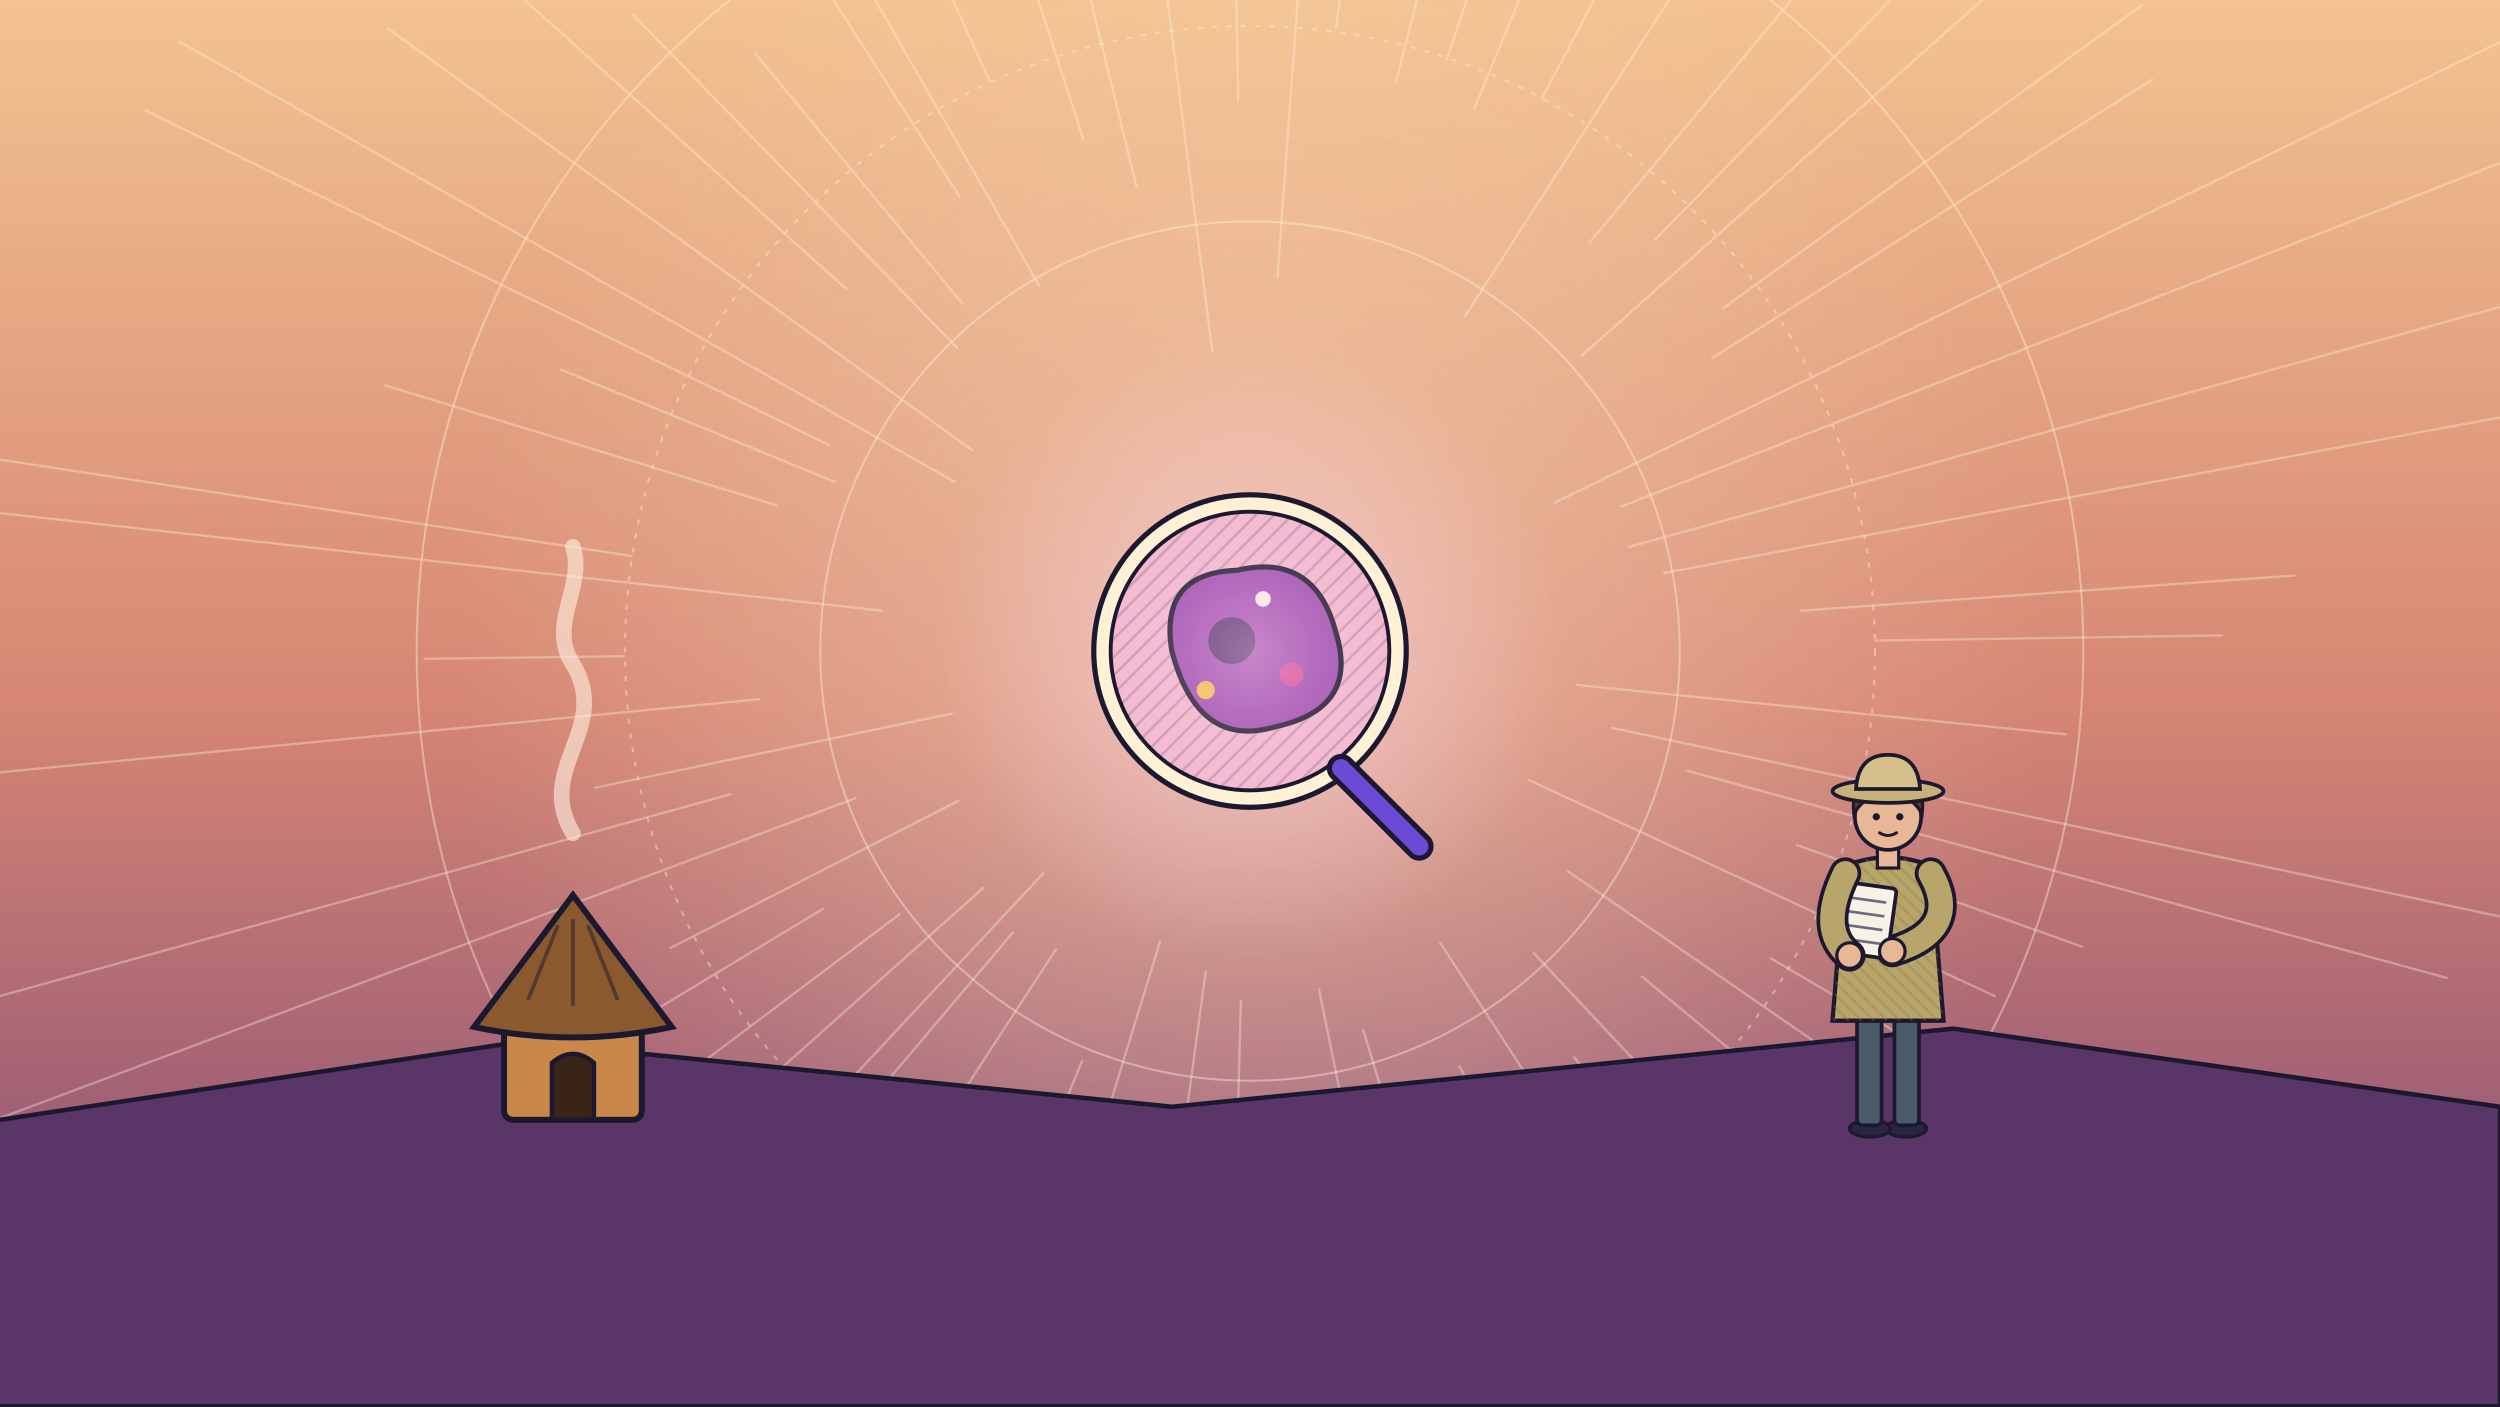
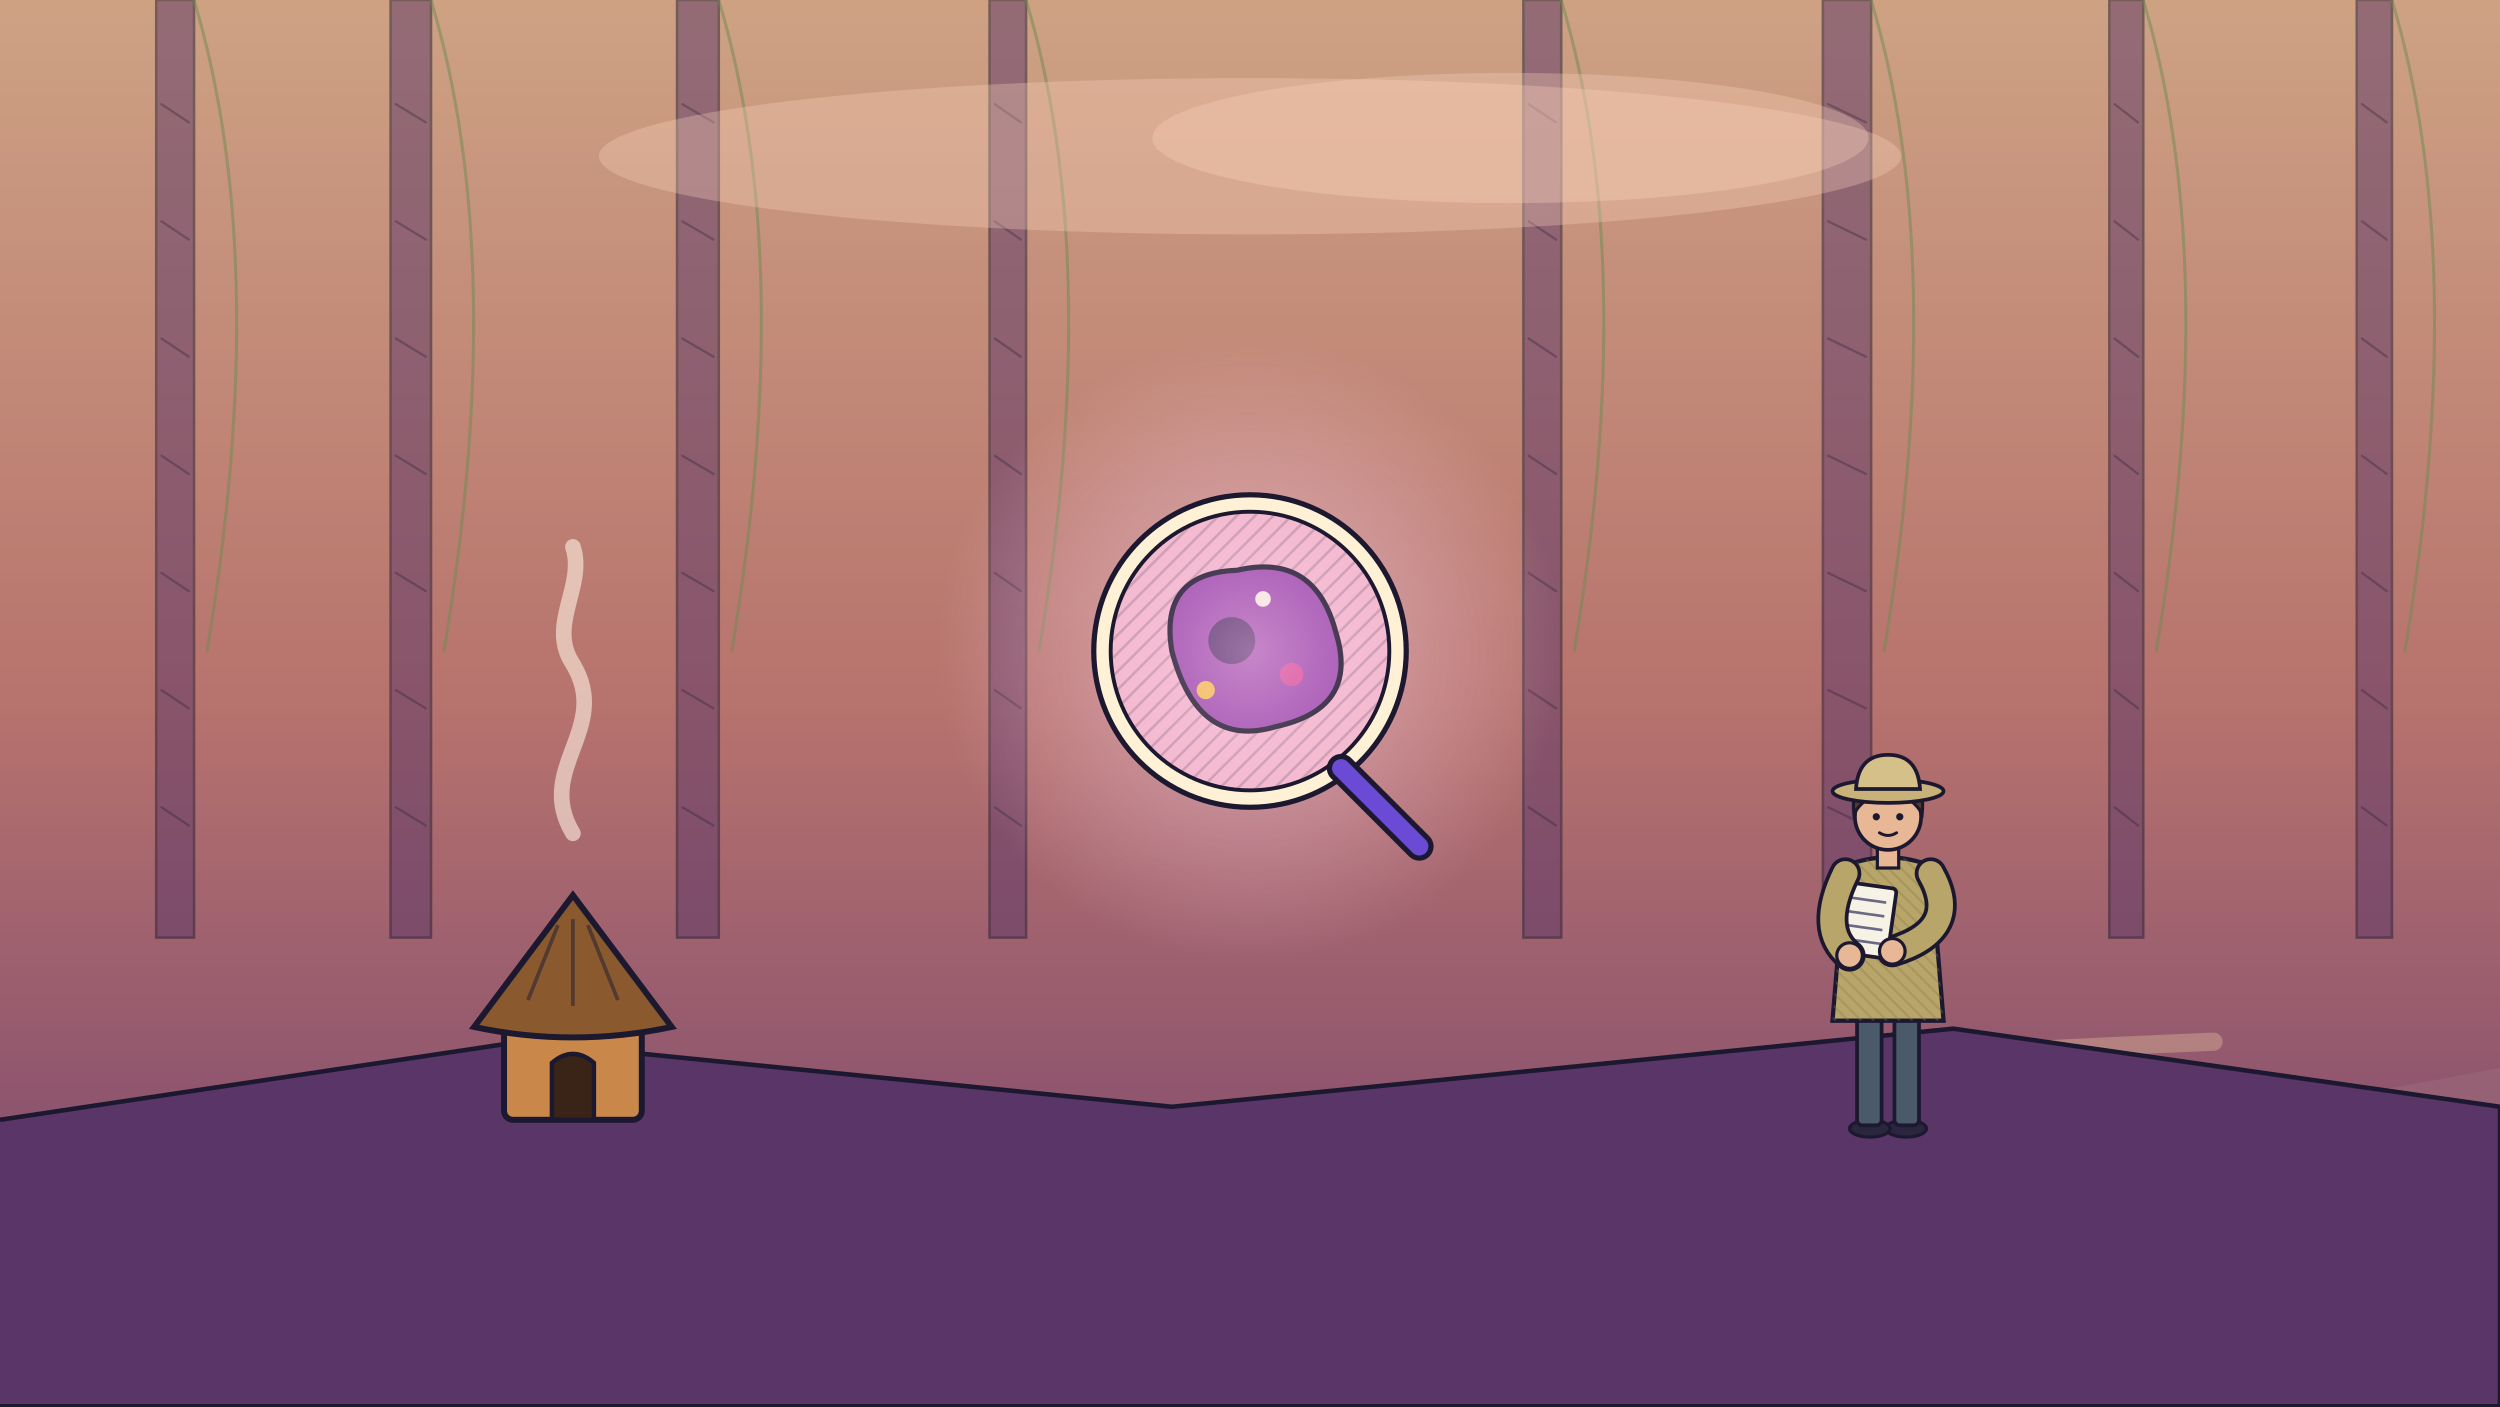
<svg xmlns="http://www.w3.org/2000/svg" viewBox="0 0 1920 1080" width="1920" height="1080">
  <defs>
    <linearGradient id="lg1" x1="0" y1="0" x2="0" y2="1">
      <stop offset="0" stop-color="#f3c290" />
      <stop offset="0.5" stop-color="#d68673" />
      <stop offset="1" stop-color="#7c4577" />
    </linearGradient>
    <radialGradient id="rg2">
      <stop offset="0" stop-color="#ffe9c8" stop-opacity="1" />
      <stop offset="0.4" stop-color="#ffe9c8" stop-opacity="0.5" />
      <stop offset="1" stop-color="#ffe9c8" stop-opacity="0" />
    </radialGradient>
    <radialGradient id="rg3">
      <stop offset="0" stop-color="#f3c7dd" stop-opacity="1" />
      <stop offset="0.4" stop-color="#f3c7dd" stop-opacity="0.5" />
      <stop offset="1" stop-color="#f3c7dd" stop-opacity="0" />
    </radialGradient>
    <clipPath id="cp4">
      <circle cx="960" cy="500" r="108" />
    </clipPath>
    <radialGradient id="rg5">
      <stop offset="0" stop-color="#ffd0e8" stop-opacity="0.45" />
      <stop offset="1" stop-color="#ffd0e8" stop-opacity="0" />
    </radialGradient>
    <clipPath id="cp6">
      <path d="M-40,-250 Q0,-266 40,-250 L52,-105 L-52,-105 Z" />
    </clipPath>
  </defs>
  <rect width="1920" height="1080" fill="url(#lg1)" />
-   <circle cx="960" cy="500" r="620" fill="url(#rg2)" opacity="0.55" />
-   <path d="M1440,492L1706,488 M1211,526L1587,564 M1238,559L1963,713 M1296,592L1879,751 M1380,649L1599,727 M1174,599L1532,765 M1360,736L1790,989 M1204,669L2078,1273 M1261,750L1644,1067 M1178,732L1715,1305 M1209,812L1819,1577 M1106,724L1220,899 M1121,819L1269,1112 M1100,854L1402,1617 M1047,791L1185,1249 M1013,760L1184,1596 M1025,904L1151,1690 M968,949L979,1562 M953,769L936,1405 M926,746L794,1718 M868,902L790,1245 M891,723L754,1168 M831,815L642,1274 M733,902L580,1173 M811,729L396,1366 M778,716L226,1369 M801,671L219,1294 M755,682L344,1049 M691,702L243,1039 M632,698L276,913 M736,615L515,728 M657,613L-180,926 M561,610L-453,890 M731,548L457,605 M583,537L-248,617 M479,504L326,506 M677,469L-272,364 M485,427L-354,299 M596,388L296,296 M641,370L431,284 M637,342L112,85 M733,370L138,32 M747,346L298,22 M650,222L216,-168 M735,267L486,11 M739,233L580,41 M737,151L352,-449 M798,219L525,-256 M760,62L409,-707 M832,107L729,-211 M873,144L674,-667 M931,270L841,-438 M951,77L931,-926 M981,213L1012,-209 M1026,21L1093,-464 M1072,63L1227,-542 M1111,46L1387,-780 M1132,84L1258,-221 M1184,76L1618,-746 M1125,243L1512,-357 M1221,186L1867,-591 M1271,184L1766,-320 M1215,273L1664,-126 M1323,237L1645,4 M1315,275L1653,61 M1194,386L2015,-14 M1245,389L2074,65 M1251,420L2184,163 M1278,440L2299,250 M1383,469L1762,442" stroke="#fff4e0" stroke-width="1.8" fill="none" opacity="0.35" stroke-linecap="round" />
-   <circle cx="960" cy="500" r="330" fill="none" stroke="#fff4e0" stroke-width="1.6" opacity="0.4" />
-   <circle cx="960" cy="500" r="480" fill="none" stroke="#fff4e0" stroke-width="1.6" opacity="0.4" stroke-dasharray="4 7" />
-   <circle cx="960" cy="500" r="640" fill="none" stroke="#fff4e0" stroke-width="1.6" opacity="0.4" />
+   <g id="BACKDROP_u8">
+     <rect x="0" y="0" width="1920" height="1080" rx="0" fill="#4a2f55" opacity="0.22" />
+     <rect x="120" y="0" width="29" height="720" rx="0" fill="#5a3568" opacity="0.5" stroke="#1b1830" stroke-width="2" />
+     <path d="M124,80l21,14" stroke="#1b1830" stroke-width="1.8" fill="none" opacity="0.3" stroke-linecap="round" />
+     <path d="M124,170l21,14" stroke="#1b1830" stroke-width="1.8" fill="none" opacity="0.3" stroke-linecap="round" />
+     <path d="M124,260l21,14" stroke="#1b1830" stroke-width="1.8" fill="none" opacity="0.3" stroke-linecap="round" />
+     <path d="M124,350l21,14" stroke="#1b1830" stroke-width="1.8" fill="none" opacity="0.3" stroke-linecap="round" />
+     <path d="M124,440l21,14" stroke="#1b1830" stroke-width="1.8" fill="none" opacity="0.3" stroke-linecap="round" />
+     <path d="M124,530l21,14" stroke="#1b1830" stroke-width="1.8" fill="none" opacity="0.3" stroke-linecap="round" />
+     <path d="M124,620l21,14" stroke="#1b1830" stroke-width="1.8" fill="none" opacity="0.3" stroke-linecap="round" />
+     <path d="M149,0q60,200,10,500" stroke="#6d8a50" stroke-width="2.4" fill="none" opacity="0.5" stroke-linecap="round" />
+     <rect x="300" y="0" width="31" height="720" rx="0" fill="#5a3568" opacity="0.5" stroke="#1b1830" stroke-width="2" />
+     <path d="M304,80l23,14" stroke="#1b1830" stroke-width="1.8" fill="none" opacity="0.3" stroke-linecap="round" />
+     <path d="M304,170l23,14" stroke="#1b1830" stroke-width="1.8" fill="none" opacity="0.3" stroke-linecap="round" />
+     <path d="M304,260l23,14" stroke="#1b1830" stroke-width="1.8" fill="none" opacity="0.3" stroke-linecap="round" />
+     <path d="M304,350l23,14" stroke="#1b1830" stroke-width="1.8" fill="none" opacity="0.3" stroke-linecap="round" />
+     <path d="M304,440l23,14" stroke="#1b1830" stroke-width="1.8" fill="none" opacity="0.3" stroke-linecap="round" />
+     <path d="M304,530l23,14" stroke="#1b1830" stroke-width="1.8" fill="none" opacity="0.3" stroke-linecap="round" />
+     <path d="M304,620l23,14" stroke="#1b1830" stroke-width="1.8" fill="none" opacity="0.3" stroke-linecap="round" />
+     <path d="M331,0q60,200,10,500" stroke="#6d8a50" stroke-width="2.4" fill="none" opacity="0.5" stroke-linecap="round" />
+     <rect x="520" y="0" width="32" height="720" rx="0" fill="#5a3568" opacity="0.5" stroke="#1b1830" stroke-width="2" />
+     <path d="M524,80l24,14" stroke="#1b1830" stroke-width="1.8" fill="none" opacity="0.3" stroke-linecap="round" />
+     <path d="M524,170l24,14" stroke="#1b1830" stroke-width="1.8" fill="none" opacity="0.3" stroke-linecap="round" />
+     <path d="M524,260l24,14" stroke="#1b1830" stroke-width="1.8" fill="none" opacity="0.3" stroke-linecap="round" />
+     <path d="M524,350l24,14" stroke="#1b1830" stroke-width="1.8" fill="none" opacity="0.3" stroke-linecap="round" />
+     <path d="M524,440l24,14" stroke="#1b1830" stroke-width="1.8" fill="none" opacity="0.3" stroke-linecap="round" />
+     <path d="M524,530l24,14" stroke="#1b1830" stroke-width="1.8" fill="none" opacity="0.3" stroke-linecap="round" />
+     <path d="M524,620l24,14" stroke="#1b1830" stroke-width="1.8" fill="none" opacity="0.3" stroke-linecap="round" />
+     <path d="M552,0q60,200,10,500" stroke="#6d8a50" stroke-width="2.4" fill="none" opacity="0.5" stroke-linecap="round" />
+     <rect x="760" y="0" width="28" height="720" rx="0" fill="#5a3568" opacity="0.5" stroke="#1b1830" stroke-width="2" />
+     <path d="M764,80l20,14" stroke="#1b1830" stroke-width="1.8" fill="none" opacity="0.3" stroke-linecap="round" />
+     <path d="M764,170l20,14" stroke="#1b1830" stroke-width="1.8" fill="none" opacity="0.3" stroke-linecap="round" />
+     <path d="M764,260l20,14" stroke="#1b1830" stroke-width="1.8" fill="none" opacity="0.3" stroke-linecap="round" />
+     <path d="M764,350l20,14" stroke="#1b1830" stroke-width="1.8" fill="none" opacity="0.3" stroke-linecap="round" />
+     <path d="M764,440l20,14" stroke="#1b1830" stroke-width="1.8" fill="none" opacity="0.3" stroke-linecap="round" />
+     <path d="M764,530l20,14" stroke="#1b1830" stroke-width="1.8" fill="none" opacity="0.3" stroke-linecap="round" />
+     <path d="M764,620l20,14" stroke="#1b1830" stroke-width="1.8" fill="none" opacity="0.3" stroke-linecap="round" />
+     <path d="M788,0q60,200,10,500" stroke="#6d8a50" stroke-width="2.4" fill="none" opacity="0.5" stroke-linecap="round" />
+     <rect x="1170" y="0" width="29" height="720" rx="0" fill="#5a3568" opacity="0.5" stroke="#1b1830" stroke-width="2" />
+     <path d="M1174,80l21,14" stroke="#1b1830" stroke-width="1.8" fill="none" opacity="0.3" stroke-linecap="round" />
+     <path d="M1174,170l21,14" stroke="#1b1830" stroke-width="1.8" fill="none" opacity="0.3" stroke-linecap="round" />
+     <path d="M1174,260l21,14" stroke="#1b1830" stroke-width="1.8" fill="none" opacity="0.3" stroke-linecap="round" />
+     <path d="M1174,350l21,14" stroke="#1b1830" stroke-width="1.8" fill="none" opacity="0.3" stroke-linecap="round" />
+     <path d="M1174,440l21,14" stroke="#1b1830" stroke-width="1.8" fill="none" opacity="0.3" stroke-linecap="round" />
+     <path d="M1174,530l21,14" stroke="#1b1830" stroke-width="1.8" fill="none" opacity="0.3" stroke-linecap="round" />
+     <path d="M1174,620l21,14" stroke="#1b1830" stroke-width="1.8" fill="none" opacity="0.3" stroke-linecap="round" />
+     <path d="M1199,0q60,200,10,500" stroke="#6d8a50" stroke-width="2.4" fill="none" opacity="0.5" stroke-linecap="round" />
+     <rect x="1400" y="0" width="37" height="720" rx="0" fill="#5a3568" opacity="0.5" stroke="#1b1830" stroke-width="2" />
+     <path d="M1404,80l29,14" stroke="#1b1830" stroke-width="1.8" fill="none" opacity="0.3" stroke-linecap="round" />
+     <path d="M1404,170l29,14" stroke="#1b1830" stroke-width="1.8" fill="none" opacity="0.3" stroke-linecap="round" />
+     <path d="M1404,260l29,14" stroke="#1b1830" stroke-width="1.8" fill="none" opacity="0.3" stroke-linecap="round" />
+     <path d="M1404,350l29,14" stroke="#1b1830" stroke-width="1.8" fill="none" opacity="0.3" stroke-linecap="round" />
+     <path d="M1404,440l29,14" stroke="#1b1830" stroke-width="1.8" fill="none" opacity="0.3" stroke-linecap="round" />
+     <path d="M1404,530l29,14" stroke="#1b1830" stroke-width="1.8" fill="none" opacity="0.3" stroke-linecap="round" />
+     <path d="M1404,620l29,14" stroke="#1b1830" stroke-width="1.8" fill="none" opacity="0.3" stroke-linecap="round" />
+     <path d="M1437,0q60,200,10,500" stroke="#6d8a50" stroke-width="2.4" fill="none" opacity="0.5" stroke-linecap="round" />
+     <rect x="1620" y="0" width="26" height="720" rx="0" fill="#5a3568" opacity="0.5" stroke="#1b1830" stroke-width="2" />
+     <path d="M1624,80l18,14" stroke="#1b1830" stroke-width="1.8" fill="none" opacity="0.3" stroke-linecap="round" />
+     <path d="M1624,170l18,14" stroke="#1b1830" stroke-width="1.8" fill="none" opacity="0.3" stroke-linecap="round" />
+     <path d="M1624,260l18,14" stroke="#1b1830" stroke-width="1.8" fill="none" opacity="0.3" stroke-linecap="round" />
+     <path d="M1624,350l18,14" stroke="#1b1830" stroke-width="1.8" fill="none" opacity="0.3" stroke-linecap="round" />
+     <path d="M1624,440l18,14" stroke="#1b1830" stroke-width="1.8" fill="none" opacity="0.3" stroke-linecap="round" />
+     <path d="M1624,530l18,14" stroke="#1b1830" stroke-width="1.8" fill="none" opacity="0.3" stroke-linecap="round" />
+     <path d="M1624,620l18,14" stroke="#1b1830" stroke-width="1.8" fill="none" opacity="0.3" stroke-linecap="round" />
+     <path d="M1646,0q60,200,10,500" stroke="#6d8a50" stroke-width="2.4" fill="none" opacity="0.5" stroke-linecap="round" />
+     <rect x="1810" y="0" width="27" height="720" rx="0" fill="#5a3568" opacity="0.5" stroke="#1b1830" stroke-width="2" />
+     <path d="M1814,80l19,14" stroke="#1b1830" stroke-width="1.8" fill="none" opacity="0.3" stroke-linecap="round" />
+     <path d="M1814,170l19,14" stroke="#1b1830" stroke-width="1.8" fill="none" opacity="0.3" stroke-linecap="round" />
+     <path d="M1814,260l19,14" stroke="#1b1830" stroke-width="1.8" fill="none" opacity="0.3" stroke-linecap="round" />
+     <path d="M1814,350l19,14" stroke="#1b1830" stroke-width="1.8" fill="none" opacity="0.3" stroke-linecap="round" />
+     <path d="M1814,440l19,14" stroke="#1b1830" stroke-width="1.8" fill="none" opacity="0.3" stroke-linecap="round" />
+     <path d="M1814,530l19,14" stroke="#1b1830" stroke-width="1.8" fill="none" opacity="0.3" stroke-linecap="round" />
+     <path d="M1814,620l19,14" stroke="#1b1830" stroke-width="1.8" fill="none" opacity="0.3" stroke-linecap="round" />
+     <path d="M1837,0q60,200,10,500" stroke="#6d8a50" stroke-width="2.4" fill="none" opacity="0.5" stroke-linecap="round" />
+     <path d="M0,880 Q500,800 960,860 T1920,820 L1920,1080 L0,1080Z" fill="#9a6a7a" opacity="0.55" stroke-linejoin="round" />
+     <path d="M300,1080 Q700,900 960,860 T1700,800" stroke="#e8c8a0" stroke-width="14" fill="none" opacity="0.35" stroke-linecap="round" />
+     <ellipse cx="960" cy="120" rx="500" ry="60" fill="#ffd8c0" opacity="0.3" />
+     <ellipse cx="1160" cy="106" rx="275" ry="50" fill="#ffd8c0" opacity="0.3" />
+   </g>
  <circle cx="960" cy="500" r="240" fill="url(#rg3)" opacity="0.8" />
  <circle cx="960" cy="500" r="108" fill="#f3b9cf" />
  <g clip-path="url(#cp4)">
    <path d="M600,620L840,380 M614,620L854,380 M628,620L868,380 M642,620L882,380 M656,620L896,380 M670,620L910,380 M684,620L924,380 M698,620L938,380 M712,620L952,380 M726,620L966,380 M740,620L980,380 M754,620L994,380 M768,620L1008,380 M782,620L1022,380 M796,620L1036,380 M810,620L1050,380 M824,620L1064,380 M838,620L1078,380 M852,620L1092,380 M866,620L1106,380 M880,620L1120,380 M894,620L1134,380 M908,620L1148,380 M922,620L1162,380 M936,620L1176,380 M950,620L1190,380 M964,620L1204,380 M978,620L1218,380 M992,620L1232,380 M1006,620L1246,380 M1020,620L1260,380 M1034,620L1274,380 M1048,620L1288,380 M1062,620L1302,380 M1076,620L1316,380" stroke="#1b1830" stroke-width="2" opacity="0.18" fill="none" />
    <g id="mv-cells-s">
      <path d="M900,500 Q890,440 950,438 Q1010,424 1026,486 Q1044,544 980,558 Q920,576 900,500Z" fill="#9b4bb0" stroke="#1b1830" stroke-width="4" />
      <circle cx="946" cy="492" r="18" fill="#4a2a6a" />
      <circle cx="992" cy="518" r="9" fill="#d64b9a" />
      <circle cx="926" cy="530" r="7" fill="#f2c14e" />
      <circle cx="970" cy="460" r="6" fill="#f7f2e6" />
    </g>
  </g>
  <g id="mv-glint-core">
    <circle cx="960" cy="500" r="120" fill="url(#rg5)" />
  </g>
  <circle cx="960" cy="500" r="113.0" fill="none" stroke="#fff1d6" stroke-width="14" />
  <circle cx="960" cy="500" r="120.0" fill="none" stroke="#1b1830" stroke-width="4" />
  <circle cx="960" cy="500" r="107.0" fill="none" stroke="#1b1830" stroke-width="3" />
  <path d="M1030,590 L1090,650" stroke="#1b1830" stroke-width="22" stroke-linecap="round" />
  <path d="M1030,590 L1090,650" stroke="#6b4bd6" stroke-width="14" stroke-linecap="round" />
  <path d="M0,860 L400,800 L900,850 L1500,790 L1920,850 L1920,1080 L0,1080" fill="#5a3568" stroke="#1b1830" stroke-width="3.5" stroke-linejoin="round" />
  <g transform="translate(440,860) scale(1.15)">
    <rect x="-46" y="-70" width="92" height="70" rx="6" fill="#c9884a" stroke="#1b1830" stroke-width="4" />
    <path d="M-66,-62 L0,-150 L66,-62 Q0,-48 -66,-62Z" fill="#8a5a2e" stroke="#1b1830" stroke-width="4" />
    <path d="M-30,-80 L-10,-130M0,-76 L0,-134M30,-80 L10,-130" stroke="#1b1830" stroke-width="2.5" opacity=".5" />
    <path d="M-14,0 L-14,-38 Q0,-50 14,-38 L14,0Z" fill="#3a2418" stroke="#1b1830" stroke-width="3" />
  </g>
  <g id="mv-smoke-h">
    <path d="M440,640 C410,590 470,560 440,510 C420,480 450,450 440,420" stroke="#fff2e2" stroke-width="12" fill="none" stroke-linecap="round" opacity=".6" />
  </g>
  <g transform="translate(1450,870) scale(-0.82,0.82)">
    <g id="mv-breathe-res">
      <ellipse cx="-17" cy="-4" rx="19" ry="8" fill="#2a2640" stroke="#1b1830" stroke-width="3" />
      <ellipse cx="17" cy="-4" rx="19" ry="8" fill="#2a2640" stroke="#1b1830" stroke-width="3" />
      <rect x="-29" y="-125" width="23" height="118" rx="5" fill="#4a5a6a" stroke="#1b1830" stroke-width="3.5" />
      <rect x="6" y="-125" width="23" height="118" rx="5" fill="#4a5a6a" stroke="#1b1830" stroke-width="3.5" />
      <path d="M-40,-250 Q0,-266 40,-250 L52,-105 L-52,-105 Z" fill="#b8a56a" stroke="#1b1830" stroke-width="4" />
      <g clip-path="url(#cp6)">
        <path d="M-215,-105L-60,-260 M-203,-105L-48,-260 M-191,-105L-36,-260 M-179,-105L-24,-260 M-167,-105L-12,-260 M-155,-105L0,-260 M-143,-105L12,-260 M-131,-105L24,-260 M-119,-105L36,-260 M-107,-105L48,-260 M-95,-105L60,-260 M-83,-105L72,-260 M-71,-105L84,-260 M-59,-105L96,-260 M-47,-105L108,-260 M-35,-105L120,-260 M-23,-105L132,-260 M-11,-105L144,-260 M1,-105L156,-260 M13,-105L168,-260 M25,-105L180,-260 M37,-105L192,-260 M49,-105L204,-260" stroke="#8a7a46" stroke-width="2" opacity="0.35" fill="none" />
      </g>
      <path d="M-40,-243 Q-70,-190 -4,-170" stroke="#1b1830" stroke-width="30" fill="none" stroke-linecap="round" />
      <path d="M-40,-243 Q-70,-190 -4,-170" stroke="#b8a56a" stroke-width="23" fill="none" stroke-linecap="round" />
      <g transform="rotate(-8 20 -200)">
        <rect x="-4" y="-232" width="52" height="66" rx="4" fill="#f7f2e6" stroke="#1b1830" stroke-width="3.5" />
        <path d="M4,-218H40M4,-205H40M4,-192H40M4,-179H30" stroke="#6b6a85" stroke-width="2.5" />
      </g>
      <circle cx="-4" cy="-170" r="12" fill="#e8b896" stroke="#1b1830" stroke-width="3" />
      <path d="M40,-243 Q66,-190 36,-166" stroke="#1b1830" stroke-width="30" fill="none" stroke-linecap="round" />
      <path d="M40,-243 Q66,-190 36,-166" stroke="#b8a56a" stroke-width="23" fill="none" stroke-linecap="round" />
      <circle cx="36" cy="-166" r="12" fill="#e8b896" stroke="#1b1830" stroke-width="3" />
      <g id="mv-nod-res">
        <rect x="-10" y="-274" width="20" height="26" fill="#e8b896" stroke="#1b1830" stroke-width="3" />
        <circle cx="0" cy="-296" r="31" fill="#e8b896" stroke="#1b1830" stroke-width="3.5" />
        <path d="M-32,-299 Q-36,-338 0,-337 Q36,-338 32,-299 Q20,-318 0,-318 Q-20,-318 -32,-299 Z" fill="#5a3a24" stroke="#1b1830" stroke-width="3" />
        <circle cx="-11" cy="-296" r="3.4" fill="#1b1830" />
        <circle cx="11" cy="-296" r="3.4" fill="#1b1830" />
        <path d="M-8,-281 Q0,-276 8,-281" stroke="#1b1830" stroke-width="2.8" fill="none" stroke-linecap="round" />
        <ellipse cx="0" cy="-320" rx="52" ry="11" fill="#c9b27a" stroke="#1b1830" stroke-width="3.5" />
        <path d="M-30,-322 Q-28,-354 0,-354 Q28,-354 30,-322 Z" fill="#d6c08a" stroke="#1b1830" stroke-width="3.5" />
      </g>
    </g>
  </g>
</svg>
